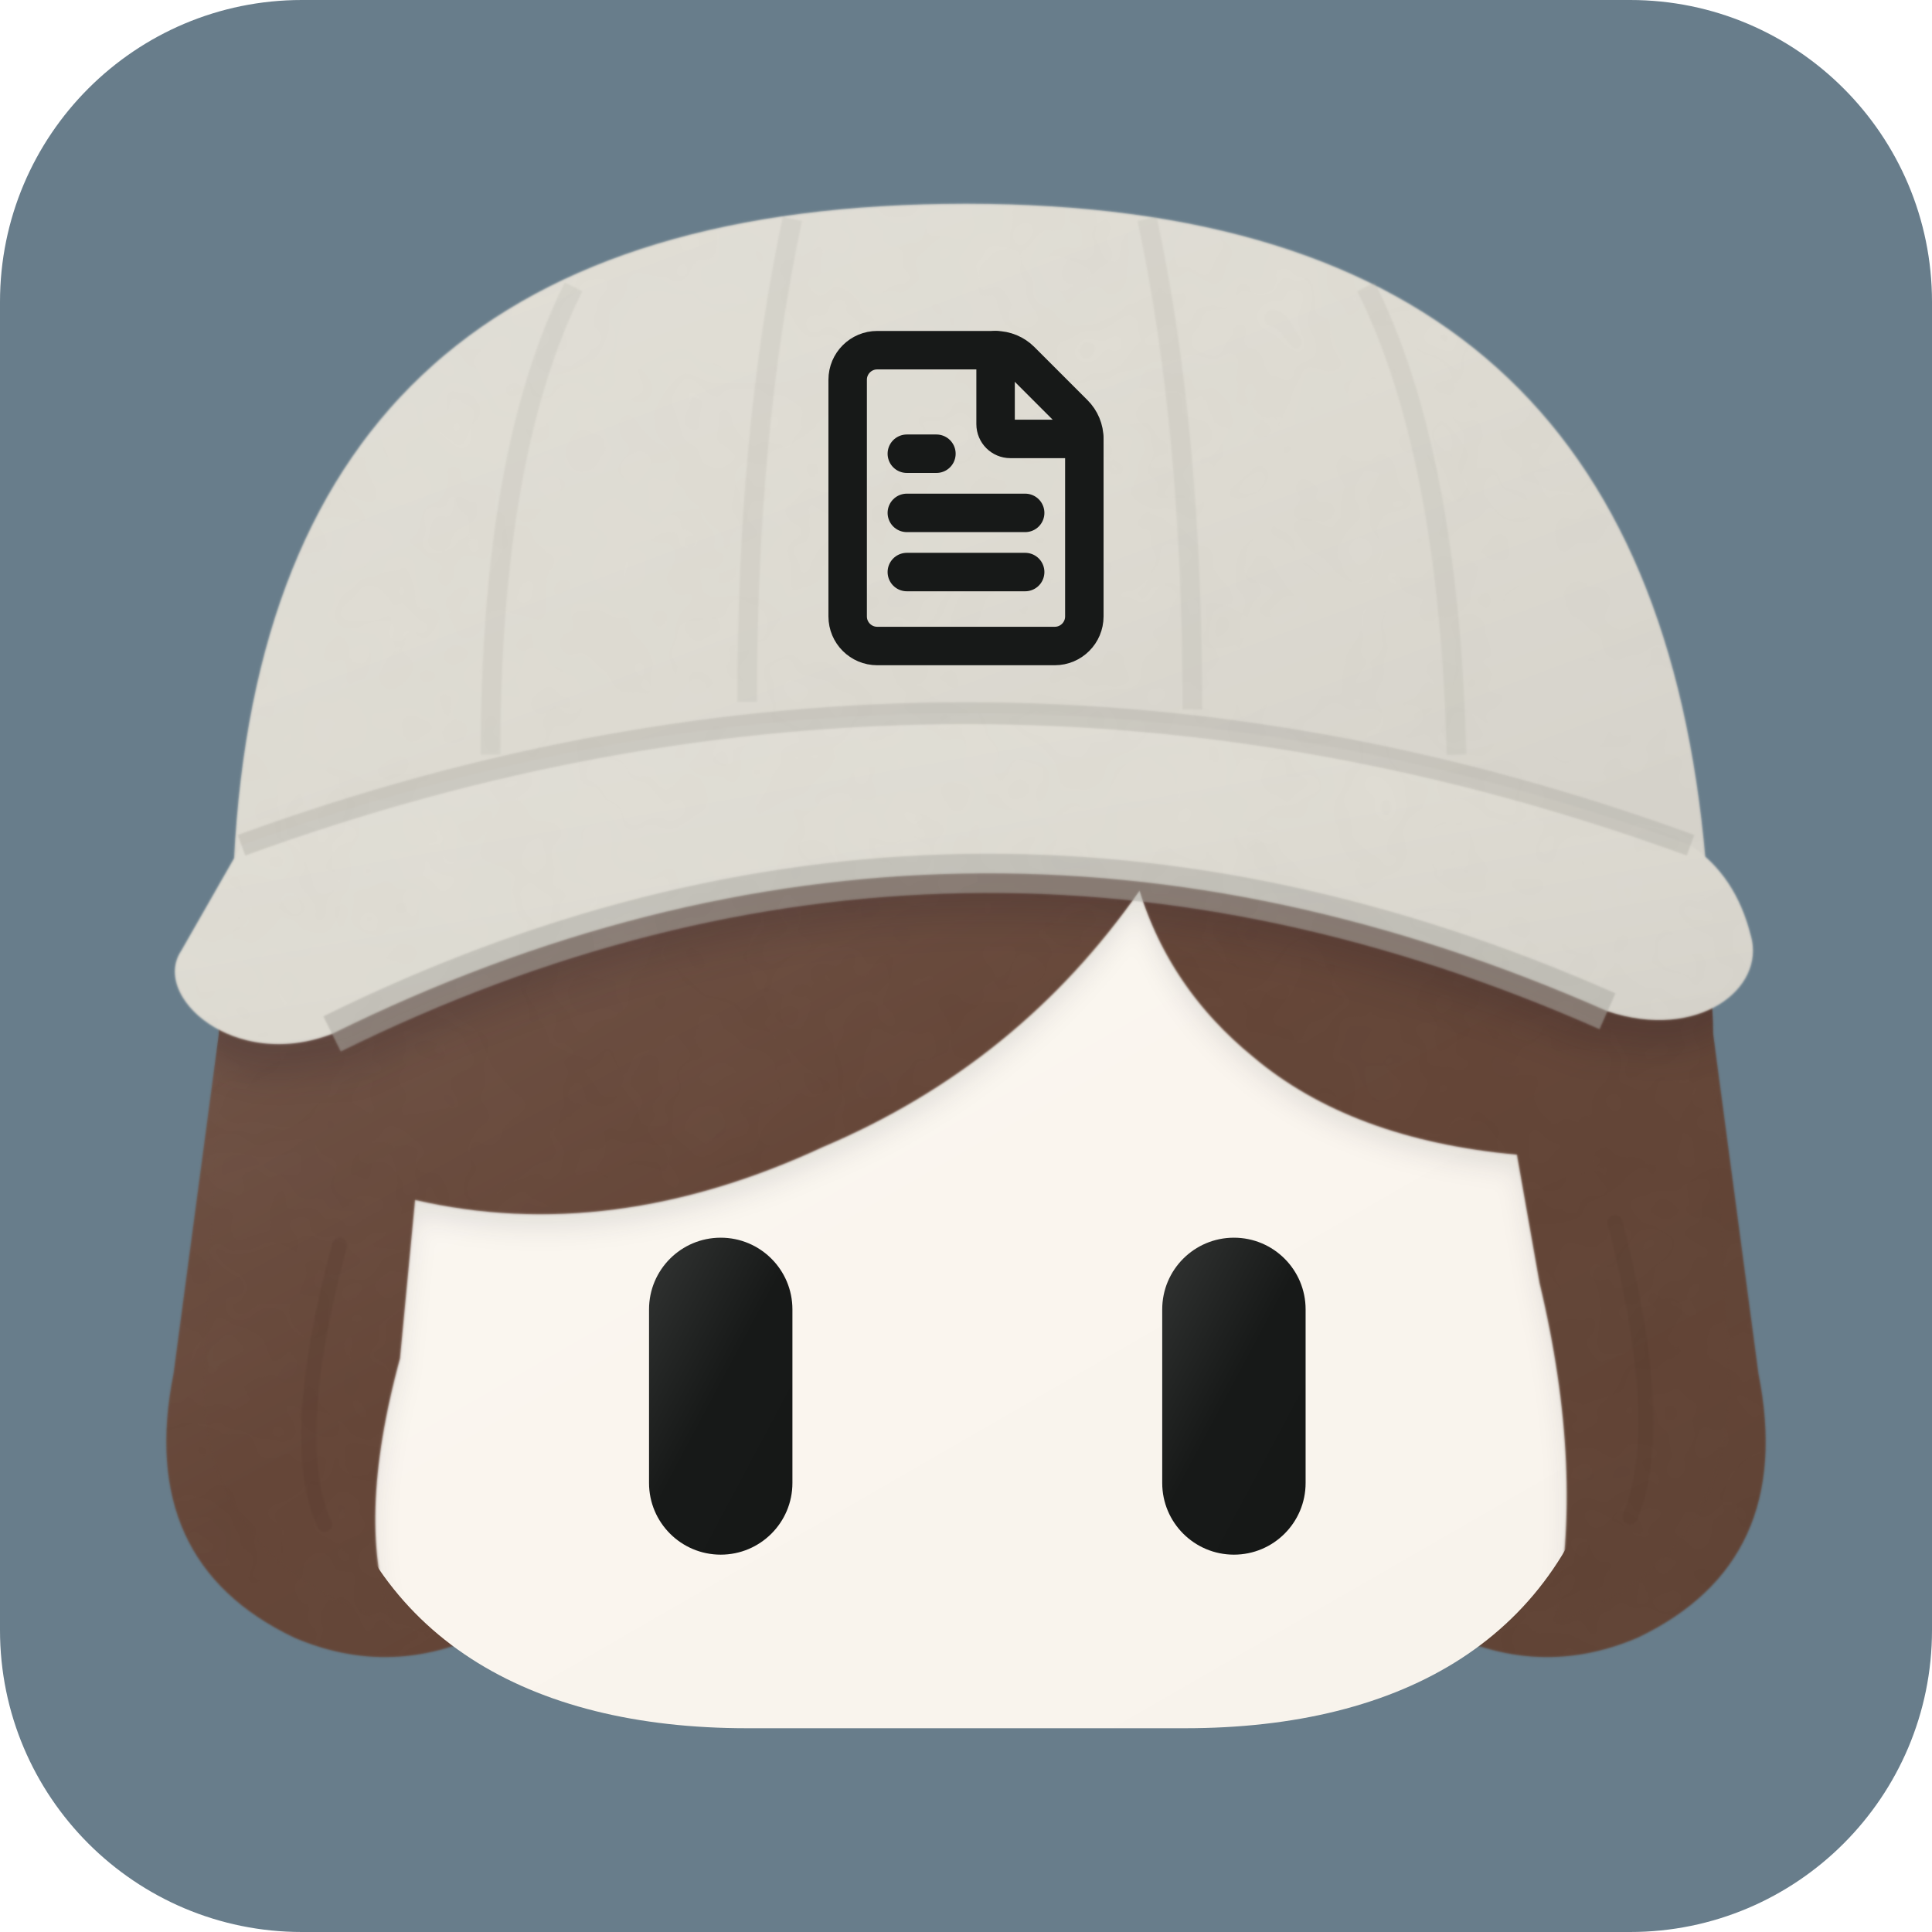
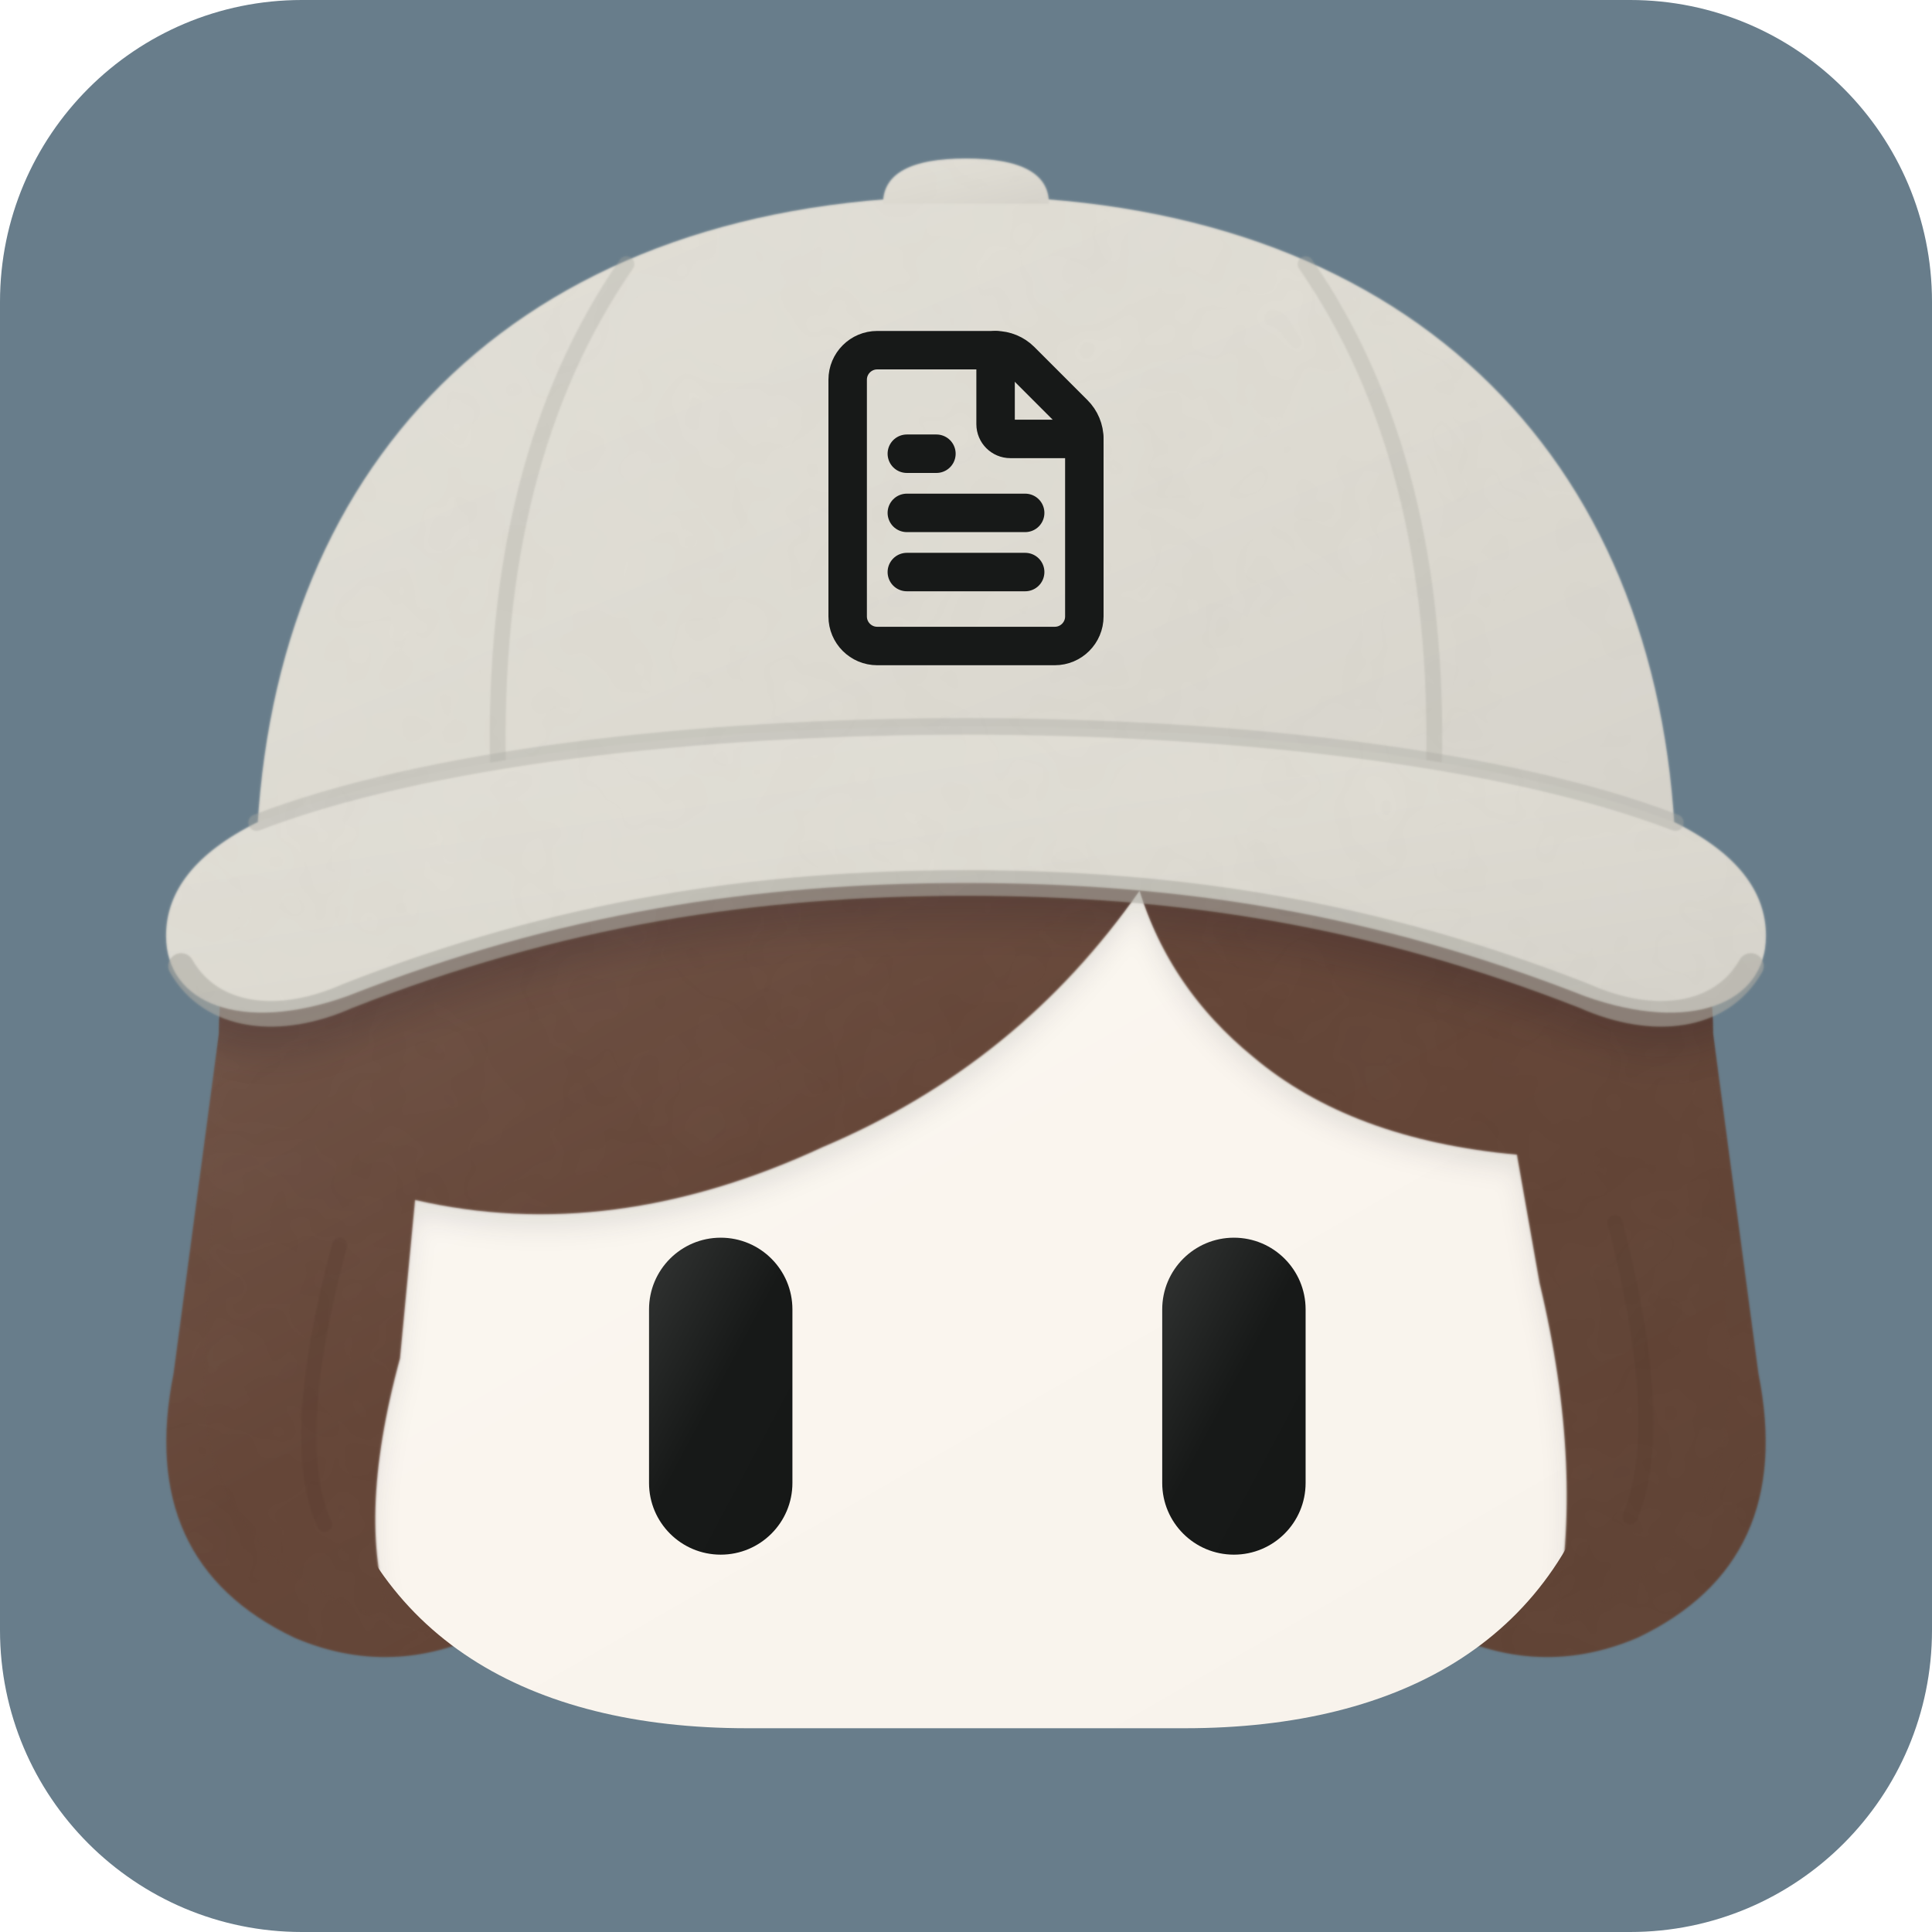
<svg xmlns="http://www.w3.org/2000/svg" viewBox="0 0 256 256" width="256" height="256" role="img">
  <defs>
    <clipPath id="avatar-contact-receiver-fringe-hair-rounded-bob-face-round" clipPathUnits="userSpaceOnUse">
      <path d="M48 124C38 140 36 169 43 191C49 217 70 229 99 229H157C186 229 207 217 213 191C220 169 218 140 208 124C185 105 71 105 48 124Z" fill="#000000" />
    </clipPath>
    <filter id="avatar-contact-shadow-fringe-hair-rounded-bob-face-round" filterUnits="userSpaceOnUse" x="0" y="0" width="256" height="256" color-interpolation-filters="sRGB">
      <feGaussianBlur in="SourceAlpha" stdDeviation="1.6" />
      <feOffset dy="2" result="contact-alpha" />
      <feFlood flood-color="#201a28" flood-opacity="0.09" />
      <feComposite in2="contact-alpha" operator="in" />
    </filter>
    <clipPath id="avatar-contact-receiver-hat-hat-cap-hair-rounded-bob-hair-rounded-bob-back-face-round" clipPathUnits="userSpaceOnUse">
      <path d="M48 124C38 140 36 169 43 191C49 217 70 229 99 229H157C186 229 207 217 213 191C220 169 218 140 208 124C185 105 71 105 48 124Z" fill="#000000" />
      <path d="M29 143C28 106 68 84 128 84C188 84 228 106 227 143L229 181Q230 207 206 215Q210 195 204 170L201 153Q179 151 166 140Q155 131 151 118Q135 141 109 152Q81 165 55 159L53 180Q47 202 52 215Q27 207 27 183Z" fill="#000000" />
      <path d="M45 165Q38 191 43 202M214 162Q221 189 216 201" fill="none" stroke="#000000" stroke-width="2" stroke-opacity="0.18" stroke-linecap="round" />
      <path d="M29 137C29 101 70 83 128 83C186 83 227 101 227 137L233 182Q238 207 217 217Q203 223 189 215H67Q53 223 39 217Q18 207 23 182Z" fill="#000000" />
    </clipPath>
    <filter id="avatar-contact-shadow-hat-hat-cap-hair-rounded-bob-hair-rounded-bob-back-face-round" filterUnits="userSpaceOnUse" x="0" y="0" width="256" height="256" color-interpolation-filters="sRGB">
      <feGaussianBlur in="SourceAlpha" stdDeviation="2.4" />
      <feOffset dy="4" result="contact-alpha" />
      <feFlood flood-color="#201a28" flood-opacity="0.19" />
      <feComposite in2="contact-alpha" operator="in" />
    </filter>
    <filter id="avatar-soft-material-v1" x="-2%" y="-2%" width="104%" height="104%" color-interpolation-filters="sRGB">
      <feTurbulence type="fractalNoise" baseFrequency="0.08" numOctaves="3" seed="17" result="grain" />
      <feColorMatrix in="grain" type="matrix" values="0.213 0.715 0.072 0 0 0.213 0.715 0.072 0 0 0.213 0.715 0.072 0 0 0 0 0 0.03 0" result="faint-grain" />
      <feComposite in="faint-grain" in2="SourceGraphic" operator="in" result="clipped-grain" />
      <feBlend in="SourceGraphic" in2="clipped-grain" mode="soft-light" result="material" />
      <feGaussianBlur in="material" stdDeviation="0.16" />
    </filter>
    <linearGradient id="avatar-face-faf5ee" x1="0%" y1="0%" x2="85%" y2="100%">
      <stop offset="0%" stop-color="#fbf8f2" />
      <stop offset="52%" stop-color="#faf5ee" />
      <stop offset="100%" stop-color="#f8f3ec" />
    </linearGradient>
    <linearGradient id="avatar-hair-654638" x1="0%" y1="0%" x2="85%" y2="100%">
      <stop offset="0%" stop-color="#775c50" />
      <stop offset="52%" stop-color="#654638" />
      <stop offset="100%" stop-color="#614436" />
    </linearGradient>
    <linearGradient id="avatar-hat-dedbd2" x1="0%" y1="0%" x2="85%" y2="100%">
      <stop offset="0%" stop-color="#e2dfd7" />
      <stop offset="52%" stop-color="#dedbd2" />
      <stop offset="100%" stop-color="#d6d3cb" />
    </linearGradient>
    <linearGradient id="avatar-eyes-171918" x1="0%" y1="0%" x2="85%" y2="100%">
      <stop offset="0%" stop-color="#333534" />
      <stop offset="52%" stop-color="#171918" />
      <stop offset="100%" stop-color="#161817" />
    </linearGradient>
    <linearGradient id="avatar-badge-ffffff" x1="0%" y1="0%" x2="85%" y2="100%">
      <stop offset="0%" stop-color="#ffffff" />
      <stop offset="52%" stop-color="#ffffff" />
      <stop offset="100%" stop-color="#f6f6f6" />
    </linearGradient>
  </defs>
  <rect width="256" height="256" rx="40" fill="#687d8b" />
  <g color="#4f372c" filter="url(#avatar-soft-material-v1)">
    <path d="M29 137C29 101 70 83 128 83C186 83 227 101 227 137L233 182Q238 207 217 217Q203 223 189 215H67Q53 223 39 217Q18 207 23 182Z" fill="url(#avatar-hair-654638)" />
  </g>
  <g color="url(#avatar-face-faf5ee)">
    <path d="M48 124C38 140 36 169 43 191C49 217 70 229 99 229H157C186 229 207 217 213 191C220 169 218 140 208 124C185 105 71 105 48 124Z" fill="url(#avatar-face-faf5ee)" />
  </g>
  <g data-layer="contact-shadow-fringe-hair-rounded-bob-face-round" clip-path="url(#avatar-contact-receiver-fringe-hair-rounded-bob-face-round)">
    <g filter="url(#avatar-contact-shadow-fringe-hair-rounded-bob-face-round)">
      <g color="#000000">
        <path d="M29 143C28 106 68 84 128 84C188 84 228 106 227 143L229 181Q230 207 206 215Q210 195 204 170L201 153Q179 151 166 140Q155 131 151 118Q135 141 109 152Q81 165 55 159L53 180Q47 202 52 215Q27 207 27 183Z" fill="#000000" />
        <path d="M45 165Q38 191 43 202M214 162Q221 189 216 201" fill="none" stroke="#000000" stroke-width="2" stroke-opacity="0.18" stroke-linecap="round" />
      </g>
    </g>
  </g>
  <g color="#4f372c" filter="url(#avatar-soft-material-v1)">
    <path d="M29 143C28 106 68 84 128 84C188 84 228 106 227 143L229 181Q230 207 206 215Q210 195 204 170L201 153Q179 151 166 140Q155 131 151 118Q135 141 109 152Q81 165 55 159L53 180Q47 202 52 215Q27 207 27 183Z" fill="url(#avatar-hair-654638)" />
    <path d="M45 165Q38 191 43 202M214 162Q221 189 216 201" fill="none" stroke="#4f372c" stroke-width="2" stroke-opacity="0.18" stroke-linecap="round" />
  </g>
  <g data-layer="contact-shadow-hat-hat-cap-hair-rounded-bob-hair-rounded-bob-back-face-round" clip-path="url(#avatar-contact-receiver-hat-hat-cap-hair-rounded-bob-hair-rounded-bob-back-face-round)">
    <g filter="url(#avatar-contact-shadow-hat-hat-cap-hair-rounded-bob-hair-rounded-bob-back-face-round)">
      <g color="#000000">
-         <path d="M31 114C34 55 66 27 128 27C190 27 221 56 226 114Q128 86 31 114Z" fill="#000000" />
-         <path d="M76 38Q65 60 65 100M105 29Q99 57 99 93M152 29Q158 57 158 94M181 38Q192 60 193 100" fill="none" stroke="#000000" stroke-width="2.6" stroke-opacity="0.21" />
-         <path d="M32 112Q128 77 224 112Q230 116 232 124C234 131 225 138 213 134Q127 96 44 137C31 142 20 132 24 126Z" fill="#000000" />
-         <path d="M44 137Q127 96 213 134" fill="none" stroke="#000000" stroke-width="5.2" stroke-opacity="0.55" />
-         <path d="M32 112Q128 77 224 112" fill="none" stroke="#000000" stroke-width="2.9" stroke-opacity="0.4" />
+         <path d="M34 112C36 60 70 26 128 26C186 26 220 60 222 112L222 119Q128 99 34 119Z" fill="#000000" />
+         <path d="M83 35Q65 61 66 102M173 35Q191 61 190 102" fill="none" stroke="#000000" stroke-width="2.1" stroke-opacity="0.35" stroke-linecap="round" />
+         <path d="M117 27Q117 21 128 21Q139 21 139 27Z" fill="#000000" />
+         <path d="M34 109C78 92 178 92 222 109Q234 115 234 124C234 133 224 137 210 132C182 121 156 117 128 117C100 117 74 121 46 132C32 137 22 133 22 124Q22 115 34 109Z" fill="#000000" />
+         <path d="M24 128C28 135 37 136 46 132C74 121 100 117 128 117C156 117 182 121 210 132C219 136 228 135 232 128" fill="none" stroke="#000000" stroke-width="3.4" stroke-opacity="0.6" stroke-linecap="round" />
+         <path d="M34 109C78 92 178 92 222 109" fill="none" stroke="#000000" stroke-width="2.2" stroke-opacity="0.42" stroke-linecap="round" />
      </g>
    </g>
  </g>
  <g color="#adaba4" filter="url(#avatar-soft-material-v1)">
-     <path d="M31 114C34 55 66 27 128 27C190 27 221 56 226 114Q128 86 31 114Z" fill="url(#avatar-hat-dedbd2)" />
-     <path d="M76 38Q65 60 65 100M105 29Q99 57 99 93M152 29Q158 57 158 94M181 38Q192 60 193 100" fill="none" stroke="#adaba4" stroke-width="2.6" stroke-opacity="0.21" />
-     <path d="M32 112Q128 77 224 112Q230 116 232 124C234 131 225 138 213 134Q127 96 44 137C31 142 20 132 24 126Z" fill="url(#avatar-hat-dedbd2)" />
-     <path d="M44 137Q127 96 213 134" fill="none" stroke="#adaba4" stroke-width="5.2" stroke-opacity="0.55" />
-     <path d="M32 112Q128 77 224 112" fill="none" stroke="#adaba4" stroke-width="2.9" stroke-opacity="0.4" />
+     <path d="M34 112C36 60 70 26 128 26C186 26 220 60 222 112L222 119Q128 99 34 119Z" fill="url(#avatar-hat-dedbd2)" />
+     <path d="M83 35Q65 61 66 102M173 35Q191 61 190 102" fill="none" stroke="#adaba4" stroke-width="2.1" stroke-opacity="0.35" stroke-linecap="round" />
+     <path d="M117 27Q117 21 128 21Q139 21 139 27Z" fill="url(#avatar-hat-dedbd2)" />
+     <path d="M34 109C78 92 178 92 222 109Q234 115 234 124C234 133 224 137 210 132C182 121 156 117 128 117C100 117 74 121 46 132C32 137 22 133 22 124Q22 115 34 109Z" fill="url(#avatar-hat-dedbd2)" />
+     <path d="M24 128C28 135 37 136 46 132C74 121 100 117 128 117C156 117 182 121 210 132C219 136 228 135 232 128" fill="none" stroke="#adaba4" stroke-width="3.4" stroke-opacity="0.6" stroke-linecap="round" />
+     <path d="M34 109C78 92 178 92 222 109" fill="none" stroke="#adaba4" stroke-width="2.2" stroke-opacity="0.42" stroke-linecap="round" />
  </g>
  <g data-layer="hat-badge" transform="translate(128 66) rotate(0) scale(0.84) translate(-128 -64)">
    <g transform="translate(128 64) scale(0.21875) translate(-128 -128)">
      <g color="#171918">
        <path d="M6 22a2 2 0 0 1-2-2V4a2 2 0 0 1 2-2h8a2.4 2.4 0 0 1 1.704.706l3.588 3.588A2.4 2.4 0 0 1 20 8v12a2 2 0 0 1-2 2z" fill="none" stroke="#171918" stroke-width="2.6" stroke-linecap="round" stroke-linejoin="round" transform="scale(10.66667)" />
        <path d="M14 2v5a1 1 0 0 0 1 1h5" fill="none" stroke="#171918" stroke-width="2.6" stroke-linecap="round" stroke-linejoin="round" transform="scale(10.66667)" />
        <path d="M10 9H8" fill="none" stroke="#171918" stroke-width="2.6" stroke-linecap="round" stroke-linejoin="round" transform="scale(10.66667)" />
        <path d="M16 13H8" fill="none" stroke="#171918" stroke-width="2.6" stroke-linecap="round" stroke-linejoin="round" transform="scale(10.66667)" />
        <path d="M16 17H8" fill="none" stroke="#171918" stroke-width="2.6" stroke-linecap="round" stroke-linejoin="round" transform="scale(10.66667)" />
      </g>
    </g>
  </g>
  <g data-layer="state" data-state="idle">
    <rect x="86" y="164" width="19" height="42" rx="9.5" fill="url(#avatar-eyes-171918)" />
    <rect x="154" y="164" width="19" height="42" rx="9.5" fill="url(#avatar-eyes-171918)" />
  </g>
</svg>
